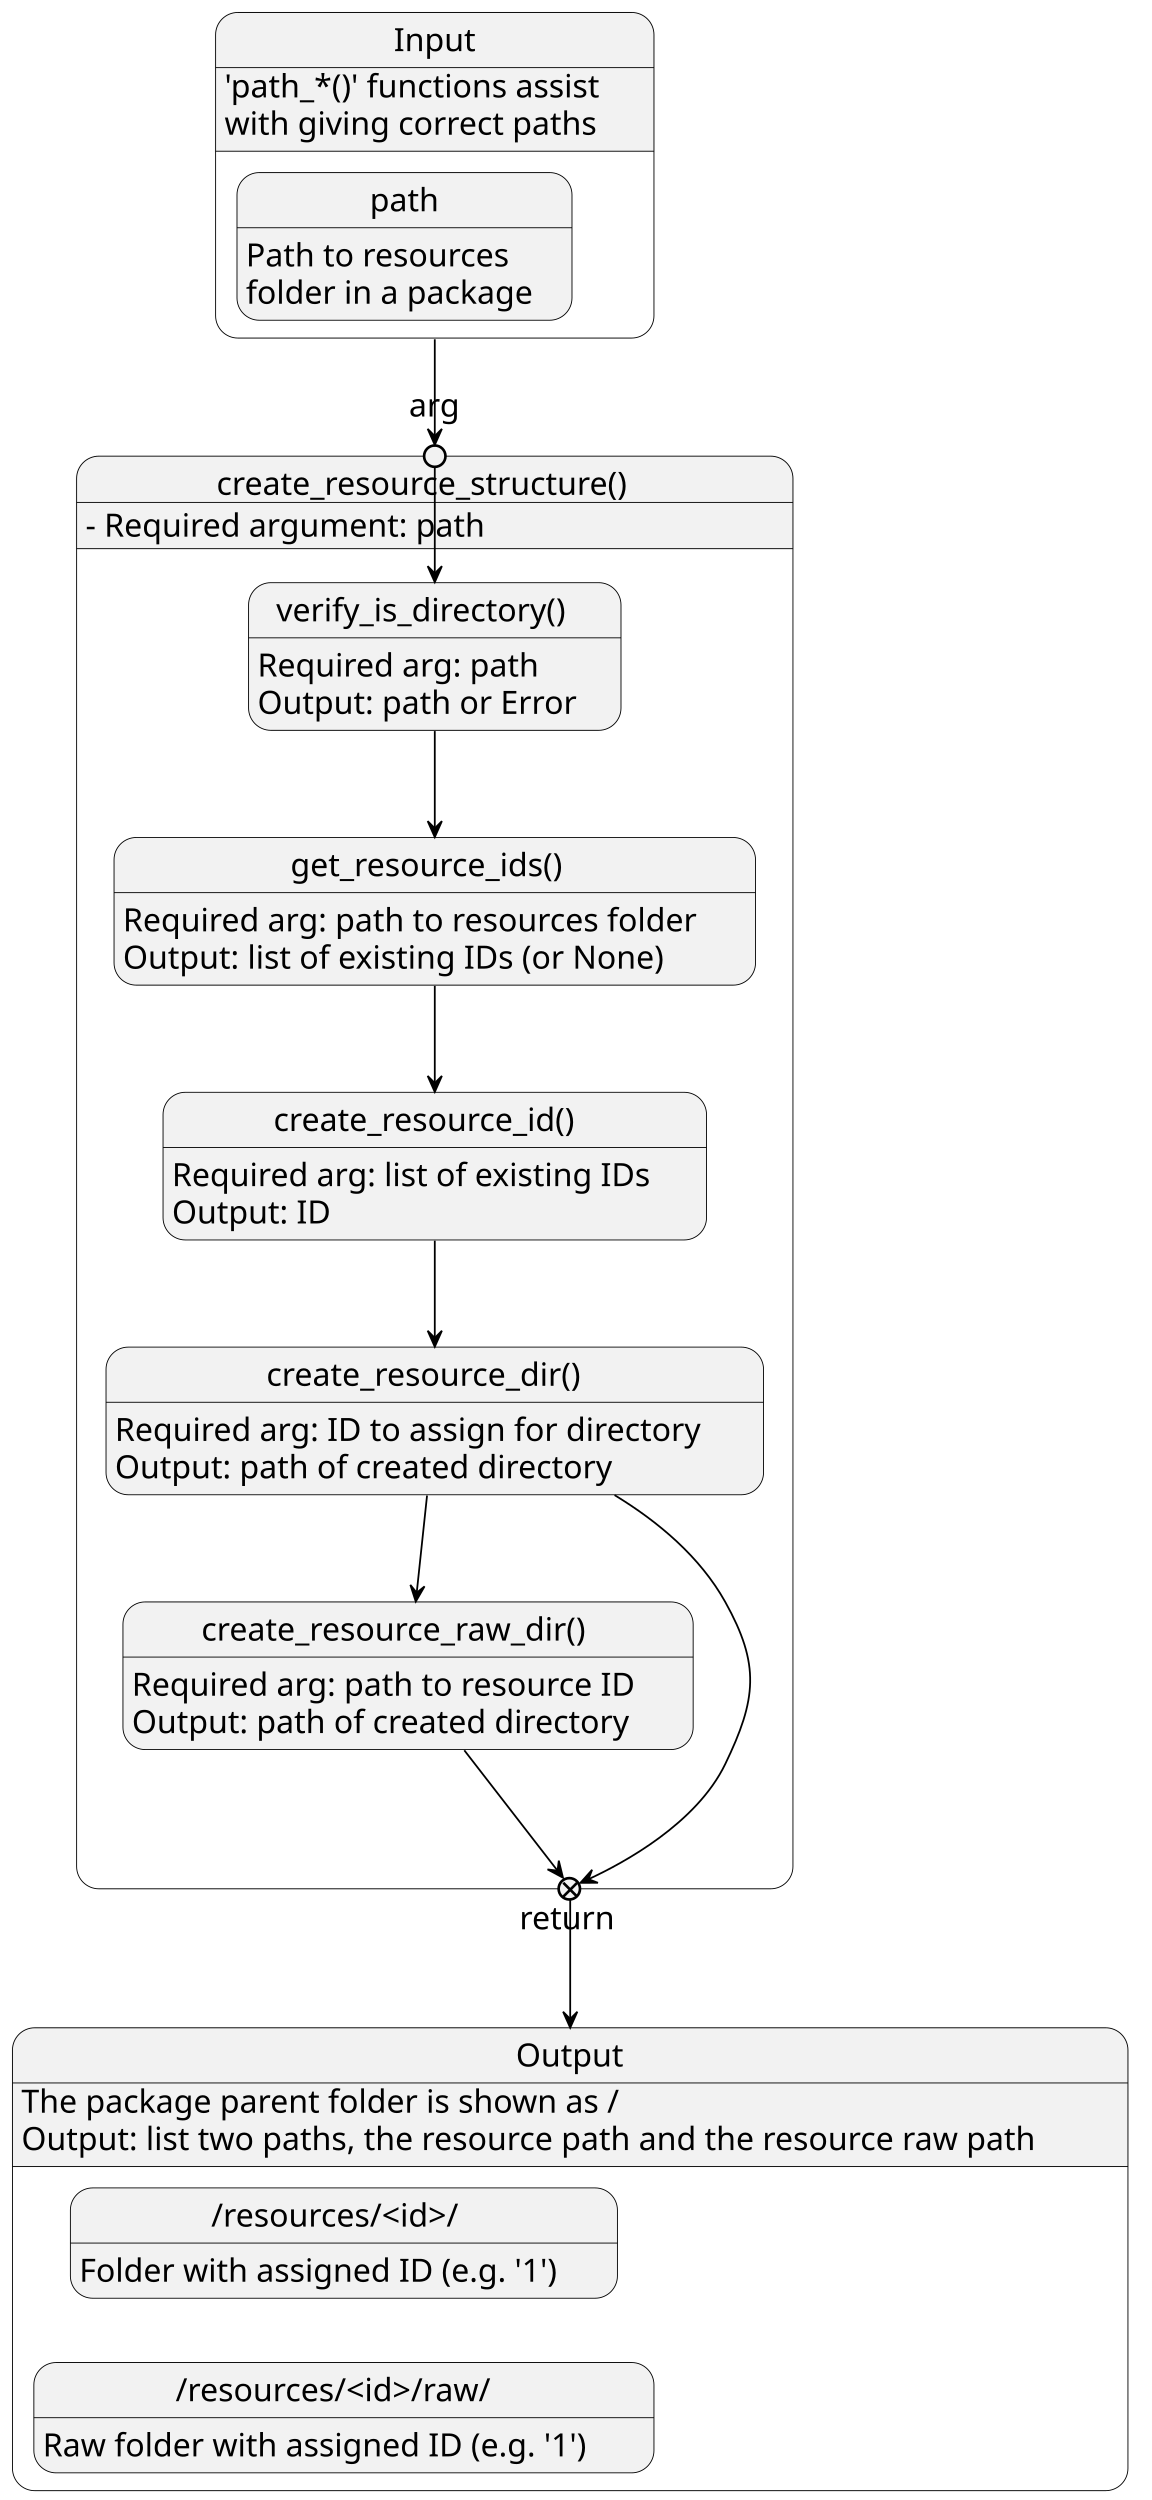
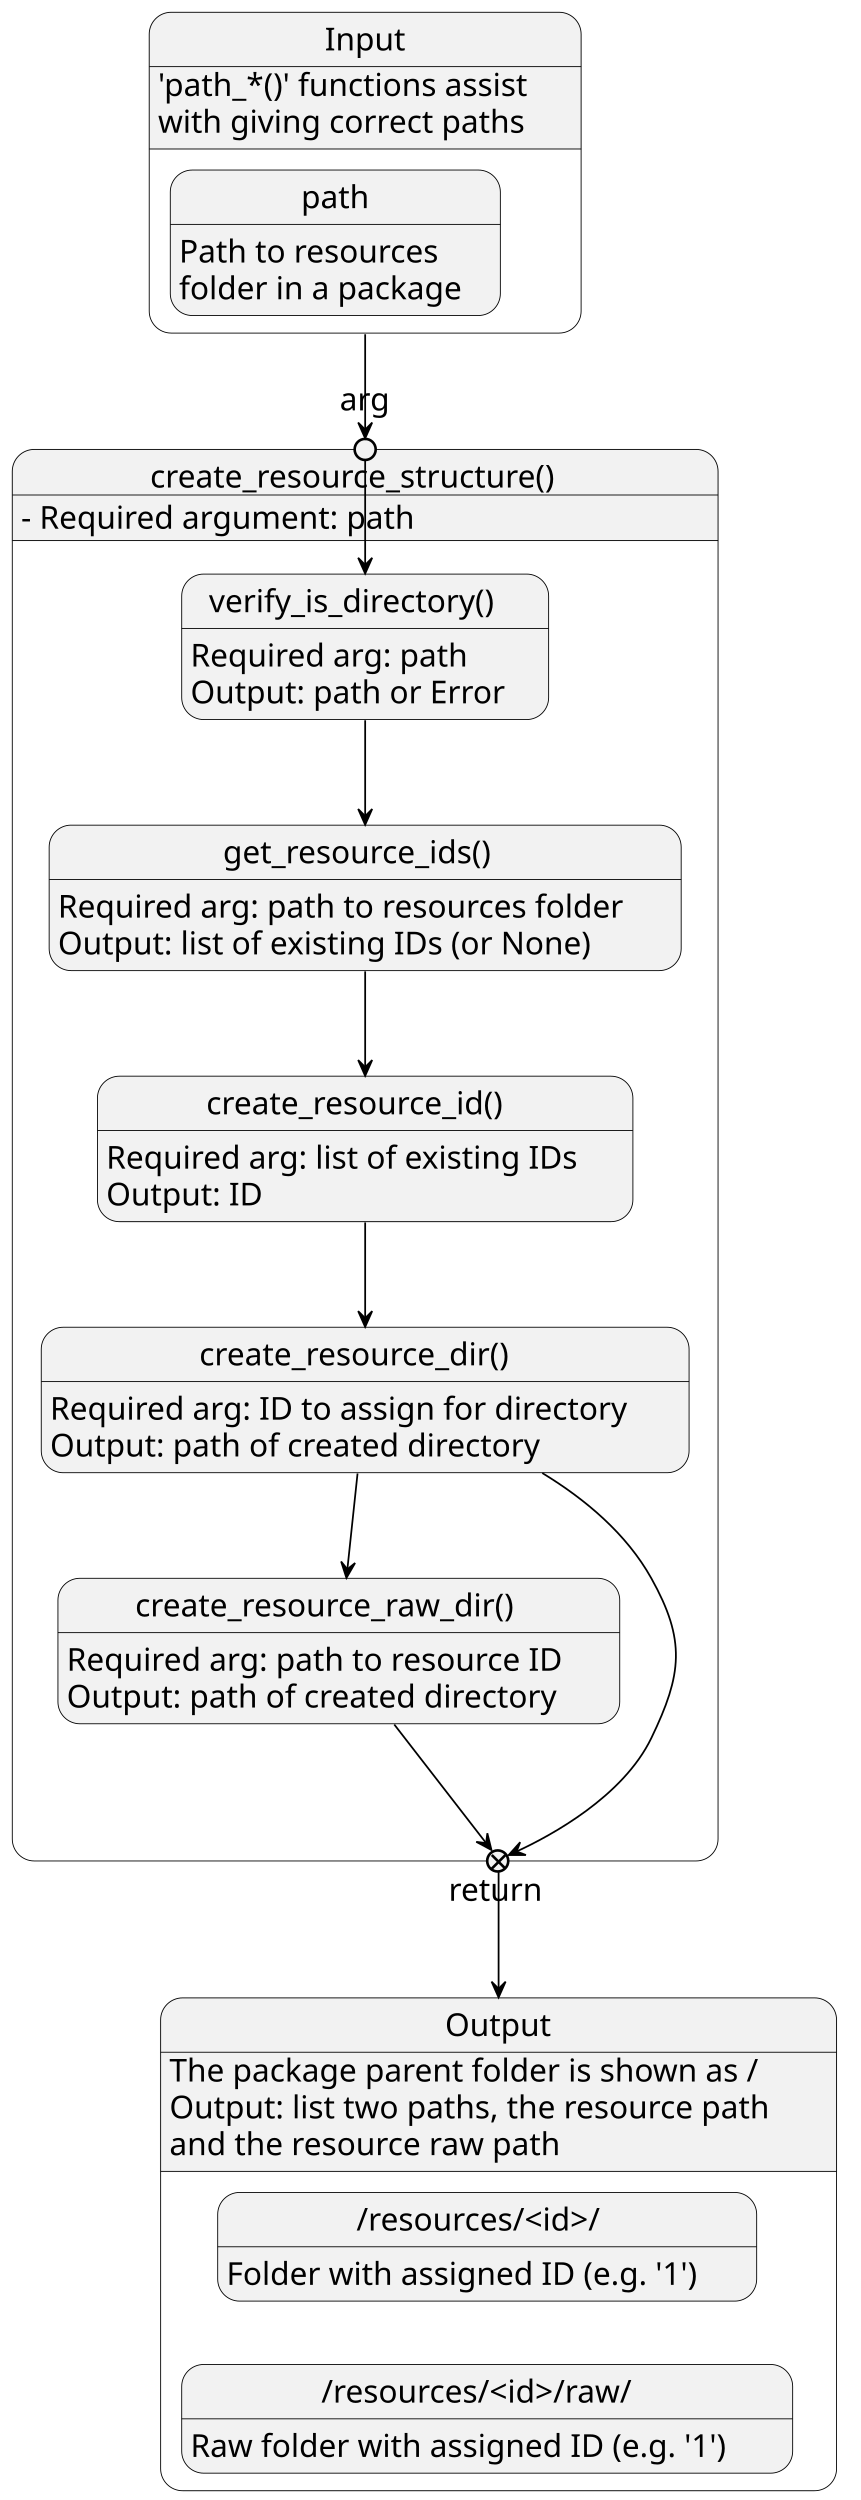
- <svg xmlns="http://www.w3.org/2000/svg" contentStyleType="text/css" height="1403px" preserveAspectRatio="none" style="width:646px;height:1403px;background:#FFFFFF;" version="1.1" viewBox="0 0 646 1403" width="646px" zoomAndPan="magnify">
+ <svg xmlns="http://www.w3.org/2000/svg" contentStyleType="text/css" height="1424px" preserveAspectRatio="none" style="width:490px;height:1424px;background:#FFFFFF;" version="1.1" viewBox="0 0 490 1424" width="490px" zoomAndPan="magnify">
  <defs />
  <g>
    <g id="cluster_crs">
-       <path d="M55.5,256 L432.5,256 A12.5,12.5 0 0 1 445,268.5 L445,307.906 L43,307.906 L43,268.5 A12.5,12.5 0 0 1 55.5,256 " fill="#F2F2F2" style="stroke:#F2F2F2;stroke-width:1.0;" />
-       <rect fill="none" height="804" rx="12.5" ry="12.5" style="stroke:#000000;stroke-width:0.5;" width="402" x="43" y="256" />
-       <line style="stroke:#000000;stroke-width:0.5;" x1="43" x2="445" y1="307.906" y2="307.906" />
-       <line style="stroke:#000000;stroke-width:0.5;" x1="43" x2="445" y1="281.953" y2="281.953" />
-       <text fill="#000000" font-family="Fira Code" font-size="18" lengthAdjust="spacing" textLength="245" x="121.5" y="277.708">create_resource_structure()</text>
-       <text fill="#000000" font-family="Fira Code" font-size="18" lengthAdjust="spacing" textLength="237" x="48" y="301.161">- Required argument: path</text>
+       <path d="M19.5,256 L396.5,256 A12.5,12.5 0 0 1 409,268.5 L409,307.906 L7,307.906 L7,268.5 A12.5,12.5 0 0 1 19.5,256 " fill="#F2F2F2" style="stroke:#F2F2F2;stroke-width:1.0;" />
+       <rect fill="none" height="804" rx="12.5" ry="12.5" style="stroke:#000000;stroke-width:0.5;" width="402" x="7" y="256" />
+       <line style="stroke:#000000;stroke-width:0.5;" x1="7" x2="409" y1="307.906" y2="307.906" />
+       <line style="stroke:#000000;stroke-width:0.5;" x1="7" x2="409" y1="281.953" y2="281.953" />
+       <text fill="#000000" font-family="Fira Code" font-size="18" lengthAdjust="spacing" textLength="245" x="85.5" y="277.708">create_resource_structure()</text>
+       <text fill="#000000" font-family="Fira Code" font-size="18" lengthAdjust="spacing" textLength="237" x="12" y="301.161">- Required argument: path</text>
    </g>
-     <text fill="#000000" font-family="Fira Code" font-size="18" lengthAdjust="spacing" textLength="29" x="229.5" y="233.755">arg</text>
-     <ellipse cx="244" cy="256" fill="#F2F2F2" rx="6" ry="6" style="stroke:#000000;stroke-width:1.5;" />
+     <text fill="#000000" font-family="Fira Code" font-size="18" lengthAdjust="spacing" textLength="29" x="193.5" y="233.755">arg</text>
+     <ellipse cx="208" cy="256" fill="#F2F2F2" rx="6" ry="6" style="stroke:#000000;stroke-width:1.5;" />
    <g id="crs.vid">
-       <rect fill="#F2F2F2" height="82.859" rx="12.5" ry="12.5" style="stroke:#000000;stroke-width:0.5;" width="209" x="139.5" y="327" />
-       <line style="stroke:#000000;stroke-width:0.5;" x1="139.5" x2="348.5" y1="357.953" y2="357.953" />
-       <text fill="#000000" font-family="Fira Code" font-size="18" lengthAdjust="spacing" textLength="178" x="155" y="348.708">verify_is_directory()</text>
-       <text fill="#000000" font-family="Fira Code" font-size="18" lengthAdjust="spacing" textLength="167" x="144.5" y="379.661">Required arg: path</text>
-       <text fill="#000000" font-family="Fira Code" font-size="18" lengthAdjust="spacing" textLength="189" x="144.5" y="400.614">Output: path or Error</text>
+       <rect fill="#F2F2F2" height="82.859" rx="12.5" ry="12.5" style="stroke:#000000;stroke-width:0.5;" width="209" x="103.5" y="327" />
+       <line style="stroke:#000000;stroke-width:0.5;" x1="103.5" x2="312.5" y1="357.953" y2="357.953" />
+       <text fill="#000000" font-family="Fira Code" font-size="18" lengthAdjust="spacing" textLength="178" x="119" y="348.708">verify_is_directory()</text>
+       <text fill="#000000" font-family="Fira Code" font-size="18" lengthAdjust="spacing" textLength="167" x="108.5" y="379.661">Required arg: path</text>
+       <text fill="#000000" font-family="Fira Code" font-size="18" lengthAdjust="spacing" textLength="189" x="108.5" y="400.614">Output: path or Error</text>
    </g>
    <g id="crs.gri">
-       <rect fill="#F2F2F2" height="82.859" rx="12.5" ry="12.5" style="stroke:#000000;stroke-width:0.5;" width="360" x="64" y="470" />
-       <line style="stroke:#000000;stroke-width:0.5;" x1="64" x2="424" y1="500.953" y2="500.953" />
-       <text fill="#000000" font-family="Fira Code" font-size="18" lengthAdjust="spacing" textLength="162" x="163" y="491.708">get_resource_ids()</text>
-       <text fill="#000000" font-family="Fira Code" font-size="18" lengthAdjust="spacing" textLength="340" x="69" y="522.661">Required arg: path to resources folder</text>
-       <text fill="#000000" font-family="Fira Code" font-size="18" lengthAdjust="spacing" textLength="322" x="69" y="543.614">Output: list of existing IDs (or None)</text>
+       <rect fill="#F2F2F2" height="82.859" rx="12.5" ry="12.5" style="stroke:#000000;stroke-width:0.5;" width="360" x="28" y="470" />
+       <line style="stroke:#000000;stroke-width:0.5;" x1="28" x2="388" y1="500.953" y2="500.953" />
+       <text fill="#000000" font-family="Fira Code" font-size="18" lengthAdjust="spacing" textLength="162" x="127" y="491.708">get_resource_ids()</text>
+       <text fill="#000000" font-family="Fira Code" font-size="18" lengthAdjust="spacing" textLength="340" x="33" y="522.661">Required arg: path to resources folder</text>
+       <text fill="#000000" font-family="Fira Code" font-size="18" lengthAdjust="spacing" textLength="322" x="33" y="543.614">Output: list of existing IDs (or None)</text>
    </g>
    <g id="crs.cri">
-       <rect fill="#F2F2F2" height="82.859" rx="12.5" ry="12.5" style="stroke:#000000;stroke-width:0.5;" width="305" x="91.5" y="613" />
-       <line style="stroke:#000000;stroke-width:0.5;" x1="91.5" x2="396.5" y1="643.953" y2="643.953" />
-       <text fill="#000000" font-family="Fira Code" font-size="18" lengthAdjust="spacing" textLength="181" x="153.5" y="634.708">create_resource_id()</text>
-       <text fill="#000000" font-family="Fira Code" font-size="18" lengthAdjust="spacing" textLength="285" x="96.5" y="665.661">Required arg: list of existing IDs</text>
-       <text fill="#000000" font-family="Fira Code" font-size="18" lengthAdjust="spacing" textLength="93" x="96.5" y="686.614">Output: ID</text>
+       <rect fill="#F2F2F2" height="82.859" rx="12.5" ry="12.5" style="stroke:#000000;stroke-width:0.5;" width="305" x="55.5" y="613" />
+       <line style="stroke:#000000;stroke-width:0.5;" x1="55.5" x2="360.5" y1="643.953" y2="643.953" />
+       <text fill="#000000" font-family="Fira Code" font-size="18" lengthAdjust="spacing" textLength="181" x="117.5" y="634.708">create_resource_id()</text>
+       <text fill="#000000" font-family="Fira Code" font-size="18" lengthAdjust="spacing" textLength="285" x="60.5" y="665.661">Required arg: list of existing IDs</text>
+       <text fill="#000000" font-family="Fira Code" font-size="18" lengthAdjust="spacing" textLength="93" x="60.5" y="686.614">Output: ID</text>
    </g>
    <g id="crs.crd">
-       <rect fill="#F2F2F2" height="82.859" rx="12.5" ry="12.5" style="stroke:#000000;stroke-width:0.5;" width="369" x="59.5" y="756" />
-       <line style="stroke:#000000;stroke-width:0.5;" x1="59.5" x2="428.5" y1="786.953" y2="786.953" />
-       <text fill="#000000" font-family="Fira Code" font-size="18" lengthAdjust="spacing" textLength="189" x="149.5" y="777.708">create_resource_dir()</text>
-       <text fill="#000000" font-family="Fira Code" font-size="18" lengthAdjust="spacing" textLength="349" x="64.5" y="808.661">Required arg: ID to assign for directory</text>
-       <text fill="#000000" font-family="Fira Code" font-size="18" lengthAdjust="spacing" textLength="295" x="64.5" y="829.614">Output: path of created directory</text>
+       <rect fill="#F2F2F2" height="82.859" rx="12.5" ry="12.5" style="stroke:#000000;stroke-width:0.5;" width="369" x="23.5" y="756" />
+       <line style="stroke:#000000;stroke-width:0.5;" x1="23.5" x2="392.5" y1="786.953" y2="786.953" />
+       <text fill="#000000" font-family="Fira Code" font-size="18" lengthAdjust="spacing" textLength="189" x="113.5" y="777.708">create_resource_dir()</text>
+       <text fill="#000000" font-family="Fira Code" font-size="18" lengthAdjust="spacing" textLength="349" x="28.5" y="808.661">Required arg: ID to assign for directory</text>
+       <text fill="#000000" font-family="Fira Code" font-size="18" lengthAdjust="spacing" textLength="295" x="28.5" y="829.614">Output: path of created directory</text>
    </g>
    <g id="crs.crrd">
-       <rect fill="#F2F2F2" height="82.859" rx="12.5" ry="12.5" style="stroke:#000000;stroke-width:0.5;" width="320" x="69" y="899" />
-       <line style="stroke:#000000;stroke-width:0.5;" x1="69" x2="389" y1="929.953" y2="929.953" />
-       <text fill="#000000" font-family="Fira Code" font-size="18" lengthAdjust="spacing" textLength="232" x="113" y="920.708">create_resource_raw_dir()</text>
-       <text fill="#000000" font-family="Fira Code" font-size="18" lengthAdjust="spacing" textLength="300" x="74" y="951.661">Required arg: path to resource ID</text>
-       <text fill="#000000" font-family="Fira Code" font-size="18" lengthAdjust="spacing" textLength="295" x="74" y="972.614">Output: path of created directory</text>
+       <rect fill="#F2F2F2" height="82.859" rx="12.5" ry="12.5" style="stroke:#000000;stroke-width:0.5;" width="320" x="33" y="899" />
+       <line style="stroke:#000000;stroke-width:0.5;" x1="33" x2="353" y1="929.953" y2="929.953" />
+       <text fill="#000000" font-family="Fira Code" font-size="18" lengthAdjust="spacing" textLength="232" x="77" y="920.708">create_resource_raw_dir()</text>
+       <text fill="#000000" font-family="Fira Code" font-size="18" lengthAdjust="spacing" textLength="300" x="38" y="951.661">Required arg: path to resource ID</text>
+       <text fill="#000000" font-family="Fira Code" font-size="18" lengthAdjust="spacing" textLength="295" x="38" y="972.614">Output: path of created directory</text>
    </g>
-     <text fill="#000000" font-family="Fira Code" font-size="18" lengthAdjust="spacing" textLength="56" x="291.5" y="1082.708">return</text>
-     <ellipse cx="319.5" cy="1060" fill="#F2F2F2" rx="6" ry="6" style="stroke:#000000;stroke-width:1.5;" />
-     <line style="stroke:#000000;stroke-width:1.5;" x1="323.889" x2="316.111" y1="1064.389" y2="1056.611" />
-     <line style="stroke:#000000;stroke-width:1.5;" x1="323.889" x2="316.111" y1="1056.611" y2="1064.389" />
-     <path d="M133.5,7 L354.5,7 A12.5,12.5 0 0 1 367,19.5 L367,84.859 L121,84.859 L121,19.5 A12.5,12.5 0 0 1 133.5,7 " fill="#F2F2F2" style="stroke:#F2F2F2;stroke-width:1.0;" />
-     <rect fill="none" height="182.719" rx="12.5" ry="12.5" style="stroke:#000000;stroke-width:0.5;" width="246" x="121" y="7" />
-     <line style="stroke:#000000;stroke-width:0.5;" x1="121" x2="367" y1="84.859" y2="84.859" />
-     <line style="stroke:#000000;stroke-width:0.5;" x1="121" x2="367" y1="37.953" y2="37.953" />
-     <text fill="#000000" font-family="Fira Code" font-size="18" lengthAdjust="spacing" textLength="46" x="221" y="28.708">Input</text>
-     <text fill="#000000" font-family="Fira Code" font-size="18" lengthAdjust="spacing" textLength="216" x="126" y="54.661">'path_*()' functions assist</text>
-     <text fill="#000000" font-family="Fira Code" font-size="18" lengthAdjust="spacing" textLength="221" x="126" y="75.614">with giving correct paths</text>
+     <text fill="#000000" font-family="Fira Code" font-size="18" lengthAdjust="spacing" textLength="56" x="255.5" y="1082.708">return</text>
+     <ellipse cx="283.5" cy="1060" fill="#F2F2F2" rx="6" ry="6" style="stroke:#000000;stroke-width:1.5;" />
+     <line style="stroke:#000000;stroke-width:1.5;" x1="287.889" x2="280.111" y1="1064.389" y2="1056.611" />
+     <line style="stroke:#000000;stroke-width:1.5;" x1="287.889" x2="280.111" y1="1056.611" y2="1064.389" />
+     <path d="M97.5,7 L318.5,7 A12.5,12.5 0 0 1 331,19.5 L331,84.859 L85,84.859 L85,19.5 A12.5,12.5 0 0 1 97.5,7 " fill="#F2F2F2" style="stroke:#F2F2F2;stroke-width:1.0;" />
+     <rect fill="none" height="182.719" rx="12.5" ry="12.5" style="stroke:#000000;stroke-width:0.5;" width="246" x="85" y="7" />
+     <line style="stroke:#000000;stroke-width:0.5;" x1="85" x2="331" y1="84.859" y2="84.859" />
+     <line style="stroke:#000000;stroke-width:0.5;" x1="85" x2="331" y1="37.953" y2="37.953" />
+     <text fill="#000000" font-family="Fira Code" font-size="18" lengthAdjust="spacing" textLength="46" x="185" y="28.708">Input</text>
+     <text fill="#000000" font-family="Fira Code" font-size="18" lengthAdjust="spacing" textLength="216" x="90" y="54.661">'path_*()' functions assist</text>
+     <text fill="#000000" font-family="Fira Code" font-size="18" lengthAdjust="spacing" textLength="221" x="90" y="75.614">with giving correct paths</text>
    <g id="input.path">
-       <rect fill="#F2F2F2" height="82.859" rx="12.5" ry="12.5" style="stroke:#000000;stroke-width:0.5;" width="188" x="133" y="96.859" />
-       <line style="stroke:#000000;stroke-width:0.5;" x1="133" x2="321" y1="127.812" y2="127.812" />
-       <text fill="#000000" font-family="Fira Code" font-size="18" lengthAdjust="spacing" textLength="39" x="207.5" y="118.567">path</text>
-       <text fill="#000000" font-family="Fira Code" font-size="18" lengthAdjust="spacing" textLength="154" x="138" y="149.52">Path to resources</text>
-       <text fill="#000000" font-family="Fira Code" font-size="18" lengthAdjust="spacing" textLength="168" x="138" y="170.474">folder in a package</text>
+       <rect fill="#F2F2F2" height="82.859" rx="12.5" ry="12.5" style="stroke:#000000;stroke-width:0.5;" width="188" x="97" y="96.859" />
+       <line style="stroke:#000000;stroke-width:0.5;" x1="97" x2="285" y1="127.812" y2="127.812" />
+       <text fill="#000000" font-family="Fira Code" font-size="18" lengthAdjust="spacing" textLength="39" x="171.5" y="118.567">path</text>
+       <text fill="#000000" font-family="Fira Code" font-size="18" lengthAdjust="spacing" textLength="154" x="102" y="149.52">Path to resources</text>
+       <text fill="#000000" font-family="Fira Code" font-size="18" lengthAdjust="spacing" textLength="168" x="102" y="170.474">folder in a package</text>
    </g>
-     <path d="M19.5,1138 L620.5,1138 A12.5,12.5 0 0 1 633,1150.5 L633,1215.859 L7,1215.859 L7,1150.5 A12.5,12.5 0 0 1 19.5,1138 " fill="#F2F2F2" style="stroke:#F2F2F2;stroke-width:1.0;" />
-     <rect fill="none" height="259.766" rx="12.5" ry="12.5" style="stroke:#000000;stroke-width:0.5;" width="626" x="7" y="1138" />
-     <line style="stroke:#000000;stroke-width:0.5;" x1="7" x2="633" y1="1215.859" y2="1215.859" />
-     <line style="stroke:#000000;stroke-width:0.5;" x1="7" x2="633" y1="1168.953" y2="1168.953" />
-     <text fill="#000000" font-family="Fira Code" font-size="18" lengthAdjust="spacing" textLength="61" x="289.5" y="1159.708">Output</text>
-     <text fill="#000000" font-family="Fira Code" font-size="18" lengthAdjust="spacing" textLength="352" x="12" y="1185.661">The package parent folder is shown as /</text>
-     <text fill="#000000" font-family="Fira Code" font-size="18" lengthAdjust="spacing" textLength="601" x="12" y="1206.614">Output: list two paths, the resource path and the resource raw path</text>
+     <path d="M104,1138 L464,1138 A12.5,12.5 0 0 1 476.5,1150.5 L476.5,1236.812 L91.5,1236.812 L91.5,1150.5 A12.5,12.5 0 0 1 104,1138 " fill="#F2F2F2" style="stroke:#F2F2F2;stroke-width:1.0;" />
+     <rect fill="none" height="280.719" rx="12.5" ry="12.5" style="stroke:#000000;stroke-width:0.5;" width="385" x="91.5" y="1138" />
+     <line style="stroke:#000000;stroke-width:0.5;" x1="91.5" x2="476.5" y1="1236.812" y2="1236.812" />
+     <line style="stroke:#000000;stroke-width:0.5;" x1="91.5" x2="476.5" y1="1168.953" y2="1168.953" />
+     <text fill="#000000" font-family="Fira Code" font-size="18" lengthAdjust="spacing" textLength="61" x="253.5" y="1159.708">Output</text>
+     <text fill="#000000" font-family="Fira Code" font-size="18" lengthAdjust="spacing" textLength="352" x="96.5" y="1185.661">The package parent folder is shown as /</text>
+     <text fill="#000000" font-family="Fira Code" font-size="18" lengthAdjust="spacing" textLength="360" x="96.5" y="1206.614">Output: list two paths, the resource path</text>
+     <text fill="#000000" font-family="Fira Code" font-size="18" lengthAdjust="spacing" textLength="235" x="96.5" y="1227.567">and the resource raw path</text>
    <g id="output.folder_id">
-       <rect fill="#F2F2F2" height="61.906" rx="12.5" ry="12.5" style="stroke:#000000;stroke-width:0.5;" width="307" x="39.5" y="1227.859" />
-       <line style="stroke:#000000;stroke-width:0.5;" x1="39.5" x2="346.5" y1="1258.812" y2="1258.812" />
-       <text fill="#000000" font-family="Fira Code" font-size="18" lengthAdjust="spacing" textLength="149" x="118.5" y="1249.567">/resources/&lt;id&gt;/</text>
-       <text fill="#000000" font-family="Fira Code" font-size="18" lengthAdjust="spacing" textLength="287" x="44.5" y="1280.521">Folder with assigned ID (e.g. '1')</text>
+       <rect fill="#F2F2F2" height="61.906" rx="12.5" ry="12.5" style="stroke:#000000;stroke-width:0.5;" width="307" x="124" y="1248.812" />
+       <line style="stroke:#000000;stroke-width:0.5;" x1="124" x2="431" y1="1279.766" y2="1279.766" />
+       <text fill="#000000" font-family="Fira Code" font-size="18" lengthAdjust="spacing" textLength="149" x="203" y="1270.521">/resources/&lt;id&gt;/</text>
+       <text fill="#000000" font-family="Fira Code" font-size="18" lengthAdjust="spacing" textLength="287" x="129" y="1301.474">Folder with assigned ID (e.g. '1')</text>
    </g>
    <g id="output.folder_raw">
-       <rect fill="#F2F2F2" height="61.906" rx="12.5" ry="12.5" style="stroke:#000000;stroke-width:0.5;" width="348" x="19" y="1325.859" />
-       <line style="stroke:#000000;stroke-width:0.5;" x1="19" x2="367" y1="1356.812" y2="1356.812" />
-       <text fill="#000000" font-family="Fira Code" font-size="18" lengthAdjust="spacing" textLength="189" x="98.5" y="1347.567">/resources/&lt;id&gt;/raw/</text>
-       <text fill="#000000" font-family="Fira Code" font-size="18" lengthAdjust="spacing" textLength="328" x="24" y="1378.521">Raw folder with assigned ID (e.g. '1')</text>
+       <rect fill="#F2F2F2" height="61.906" rx="12.5" ry="12.5" style="stroke:#000000;stroke-width:0.5;" width="348" x="103.5" y="1346.812" />
+       <line style="stroke:#000000;stroke-width:0.5;" x1="103.5" x2="451.5" y1="1377.766" y2="1377.766" />
+       <text fill="#000000" font-family="Fira Code" font-size="18" lengthAdjust="spacing" textLength="189" x="183" y="1368.521">/resources/&lt;id&gt;/raw/</text>
+       <text fill="#000000" font-family="Fira Code" font-size="18" lengthAdjust="spacing" textLength="328" x="108.5" y="1399.474">Raw folder with assigned ID (e.g. '1')</text>
    </g>
    <g id="link_input_arg">
-       <path d="M244,190.4 C244,212.34 244,232.83 244,244.63 " fill="none" id="input-to-arg" style="stroke:#000000;stroke-width:1.0;" />
-       <polygon fill="#000000" points="244,249.69,248,240.69,244,244.69,240,240.69,244,249.69" style="stroke:#000000;stroke-width:1.0;" />
+       <path d="M208,190.4 C208,212.34 208,232.83 208,244.63 " fill="none" id="input-to-arg" style="stroke:#000000;stroke-width:1.0;" />
+       <polygon fill="#000000" points="208,249.69,212,240.69,208,244.69,204,240.69,208,249.69" style="stroke:#000000;stroke-width:1.0;" />
    </g>
    <g id="link_arg_vid">
-       <path d="M244,262.04 C244,272.63 244,298.19 244,321.49 " fill="none" id="arg-to-vid" style="stroke:#000000;stroke-width:1.0;" />
-       <polygon fill="#000000" points="244,326.73,248,317.73,244,321.73,240,317.73,244,326.73" style="stroke:#000000;stroke-width:1.0;" />
+       <path d="M208,262.04 C208,272.63 208,298.19 208,321.49 " fill="none" id="arg-to-vid" style="stroke:#000000;stroke-width:1.0;" />
+       <polygon fill="#000000" points="208,326.73,212,317.73,208,321.73,204,317.73,208,326.73" style="stroke:#000000;stroke-width:1.0;" />
    </g>
    <g id="link_vid_gri">
-       <path d="M244,410.28 C244,427.24 244,447 244,464.47 " fill="none" id="vid-to-gri" style="stroke:#000000;stroke-width:1.0;" />
-       <polygon fill="#000000" points="244,469.81,248,460.81,244,464.81,240,460.81,244,469.81" style="stroke:#000000;stroke-width:1.0;" />
+       <path d="M208,410.28 C208,427.24 208,447 208,464.47 " fill="none" id="vid-to-gri" style="stroke:#000000;stroke-width:1.0;" />
+       <polygon fill="#000000" points="208,469.81,212,460.81,208,464.81,204,460.81,208,469.81" style="stroke:#000000;stroke-width:1.0;" />
    </g>
    <g id="link_gri_cri">
-       <path d="M244,553.28 C244,570.24 244,590 244,607.47 " fill="none" id="gri-to-cri" style="stroke:#000000;stroke-width:1.0;" />
-       <polygon fill="#000000" points="244,612.81,248,603.81,244,607.81,240,603.81,244,612.81" style="stroke:#000000;stroke-width:1.0;" />
+       <path d="M208,553.28 C208,570.24 208,590 208,607.47 " fill="none" id="gri-to-cri" style="stroke:#000000;stroke-width:1.0;" />
+       <polygon fill="#000000" points="208,612.81,212,603.81,208,607.81,204,603.81,208,612.81" style="stroke:#000000;stroke-width:1.0;" />
    </g>
    <g id="link_cri_crd">
-       <path d="M244,696.28 C244,713.24 244,733 244,750.47 " fill="none" id="cri-to-crd" style="stroke:#000000;stroke-width:1.0;" />
-       <polygon fill="#000000" points="244,755.81,248,746.81,244,750.81,240,746.81,244,755.81" style="stroke:#000000;stroke-width:1.0;" />
+       <path d="M208,696.28 C208,713.24 208,733 208,750.47 " fill="none" id="cri-to-crd" style="stroke:#000000;stroke-width:1.0;" />
+       <polygon fill="#000000" points="208,755.81,212,746.81,208,750.81,204,746.81,208,755.81" style="stroke:#000000;stroke-width:1.0;" />
    </g>
    <g id="link_crd_crrd">
-       <path d="M239.66,839.28 C237.86,856.24 235.76,876 233.9,893.47 " fill="none" id="crd-to-crrd" style="stroke:#000000;stroke-width:1.0;" />
-       <polygon fill="#000000" points="233.33,898.81,238.259,890.283,233.859,893.838,230.304,889.438,233.33,898.81" style="stroke:#000000;stroke-width:1.0;" />
+       <path d="M203.66,839.28 C201.86,856.24 199.76,876 197.9,893.47 " fill="none" id="crd-to-crrd" style="stroke:#000000;stroke-width:1.0;" />
+       <polygon fill="#000000" points="197.33,898.81,202.259,890.283,197.859,893.838,194.304,889.438,197.33,898.81" style="stroke:#000000;stroke-width:1.0;" />
    </g>
    <g id="link_crrd_return">
-       <path d="M260.57,982.27 C279.37,1006.53 301.67,1035.33 312.85,1049.77 " fill="none" id="crrd-to-return" style="stroke:#000000;stroke-width:1.0;" />
-       <polygon fill="#000000" points="315.95,1053.77,313.596,1044.207,312.886,1049.819,307.274,1049.109,315.95,1053.77" style="stroke:#000000;stroke-width:1.0;" />
+       <path d="M224.57,982.27 C243.37,1006.53 265.67,1035.33 276.85,1049.77 " fill="none" id="crrd-to-return" style="stroke:#000000;stroke-width:1.0;" />
+       <polygon fill="#000000" points="279.95,1053.77,277.596,1044.207,276.886,1049.819,271.274,1049.109,279.95,1053.77" style="stroke:#000000;stroke-width:1.0;" />
    </g>
    <g id="link_crd_return">
-       <path d="M344.89,839.05 C369.56,854.05 392.9,873.75 407,899 C426.71,934.31 424.6,953.58 407,990 C390.9,1023.32 350.03,1045.46 330.59,1054.46 " fill="none" id="crd-to-return" style="stroke:#000000;stroke-width:1.0;" />
-       <polygon fill="#000000" points="325.71,1056.65,335.559,1056.619,330.272,1054.605,332.286,1049.319,325.71,1056.65" style="stroke:#000000;stroke-width:1.0;" />
+       <path d="M308.89,839.05 C333.56,854.05 356.9,873.75 371,899 C390.71,934.31 388.6,953.58 371,990 C354.9,1023.32 314.03,1045.46 294.59,1054.46 " fill="none" id="crd-to-return" style="stroke:#000000;stroke-width:1.0;" />
+       <polygon fill="#000000" points="289.71,1056.65,299.559,1056.619,294.272,1054.605,296.286,1049.319,289.71,1056.65" style="stroke:#000000;stroke-width:1.0;" />
    </g>
    <g id="link_return_output">
-       <path d="M320,1066.09 C320,1076.72 320,1102.79 320,1132.75 " fill="none" id="return-to-output" style="stroke:#000000;stroke-width:1.0;" />
-       <polygon fill="#000000" points="320,1137.99,324,1128.99,320,1132.99,316,1128.99,320,1137.99" style="stroke:#000000;stroke-width:1.0;" />
+       <path d="M284,1066.35 C284,1077.06 284,1102.68 284,1132.53 " fill="none" id="return-to-output" style="stroke:#000000;stroke-width:1.0;" />
+       <polygon fill="#000000" points="284,1137.75,288,1128.75,284,1132.75,280,1128.75,284,1137.75" style="stroke:#000000;stroke-width:1.0;" />
    </g>
  </g>
</svg>
